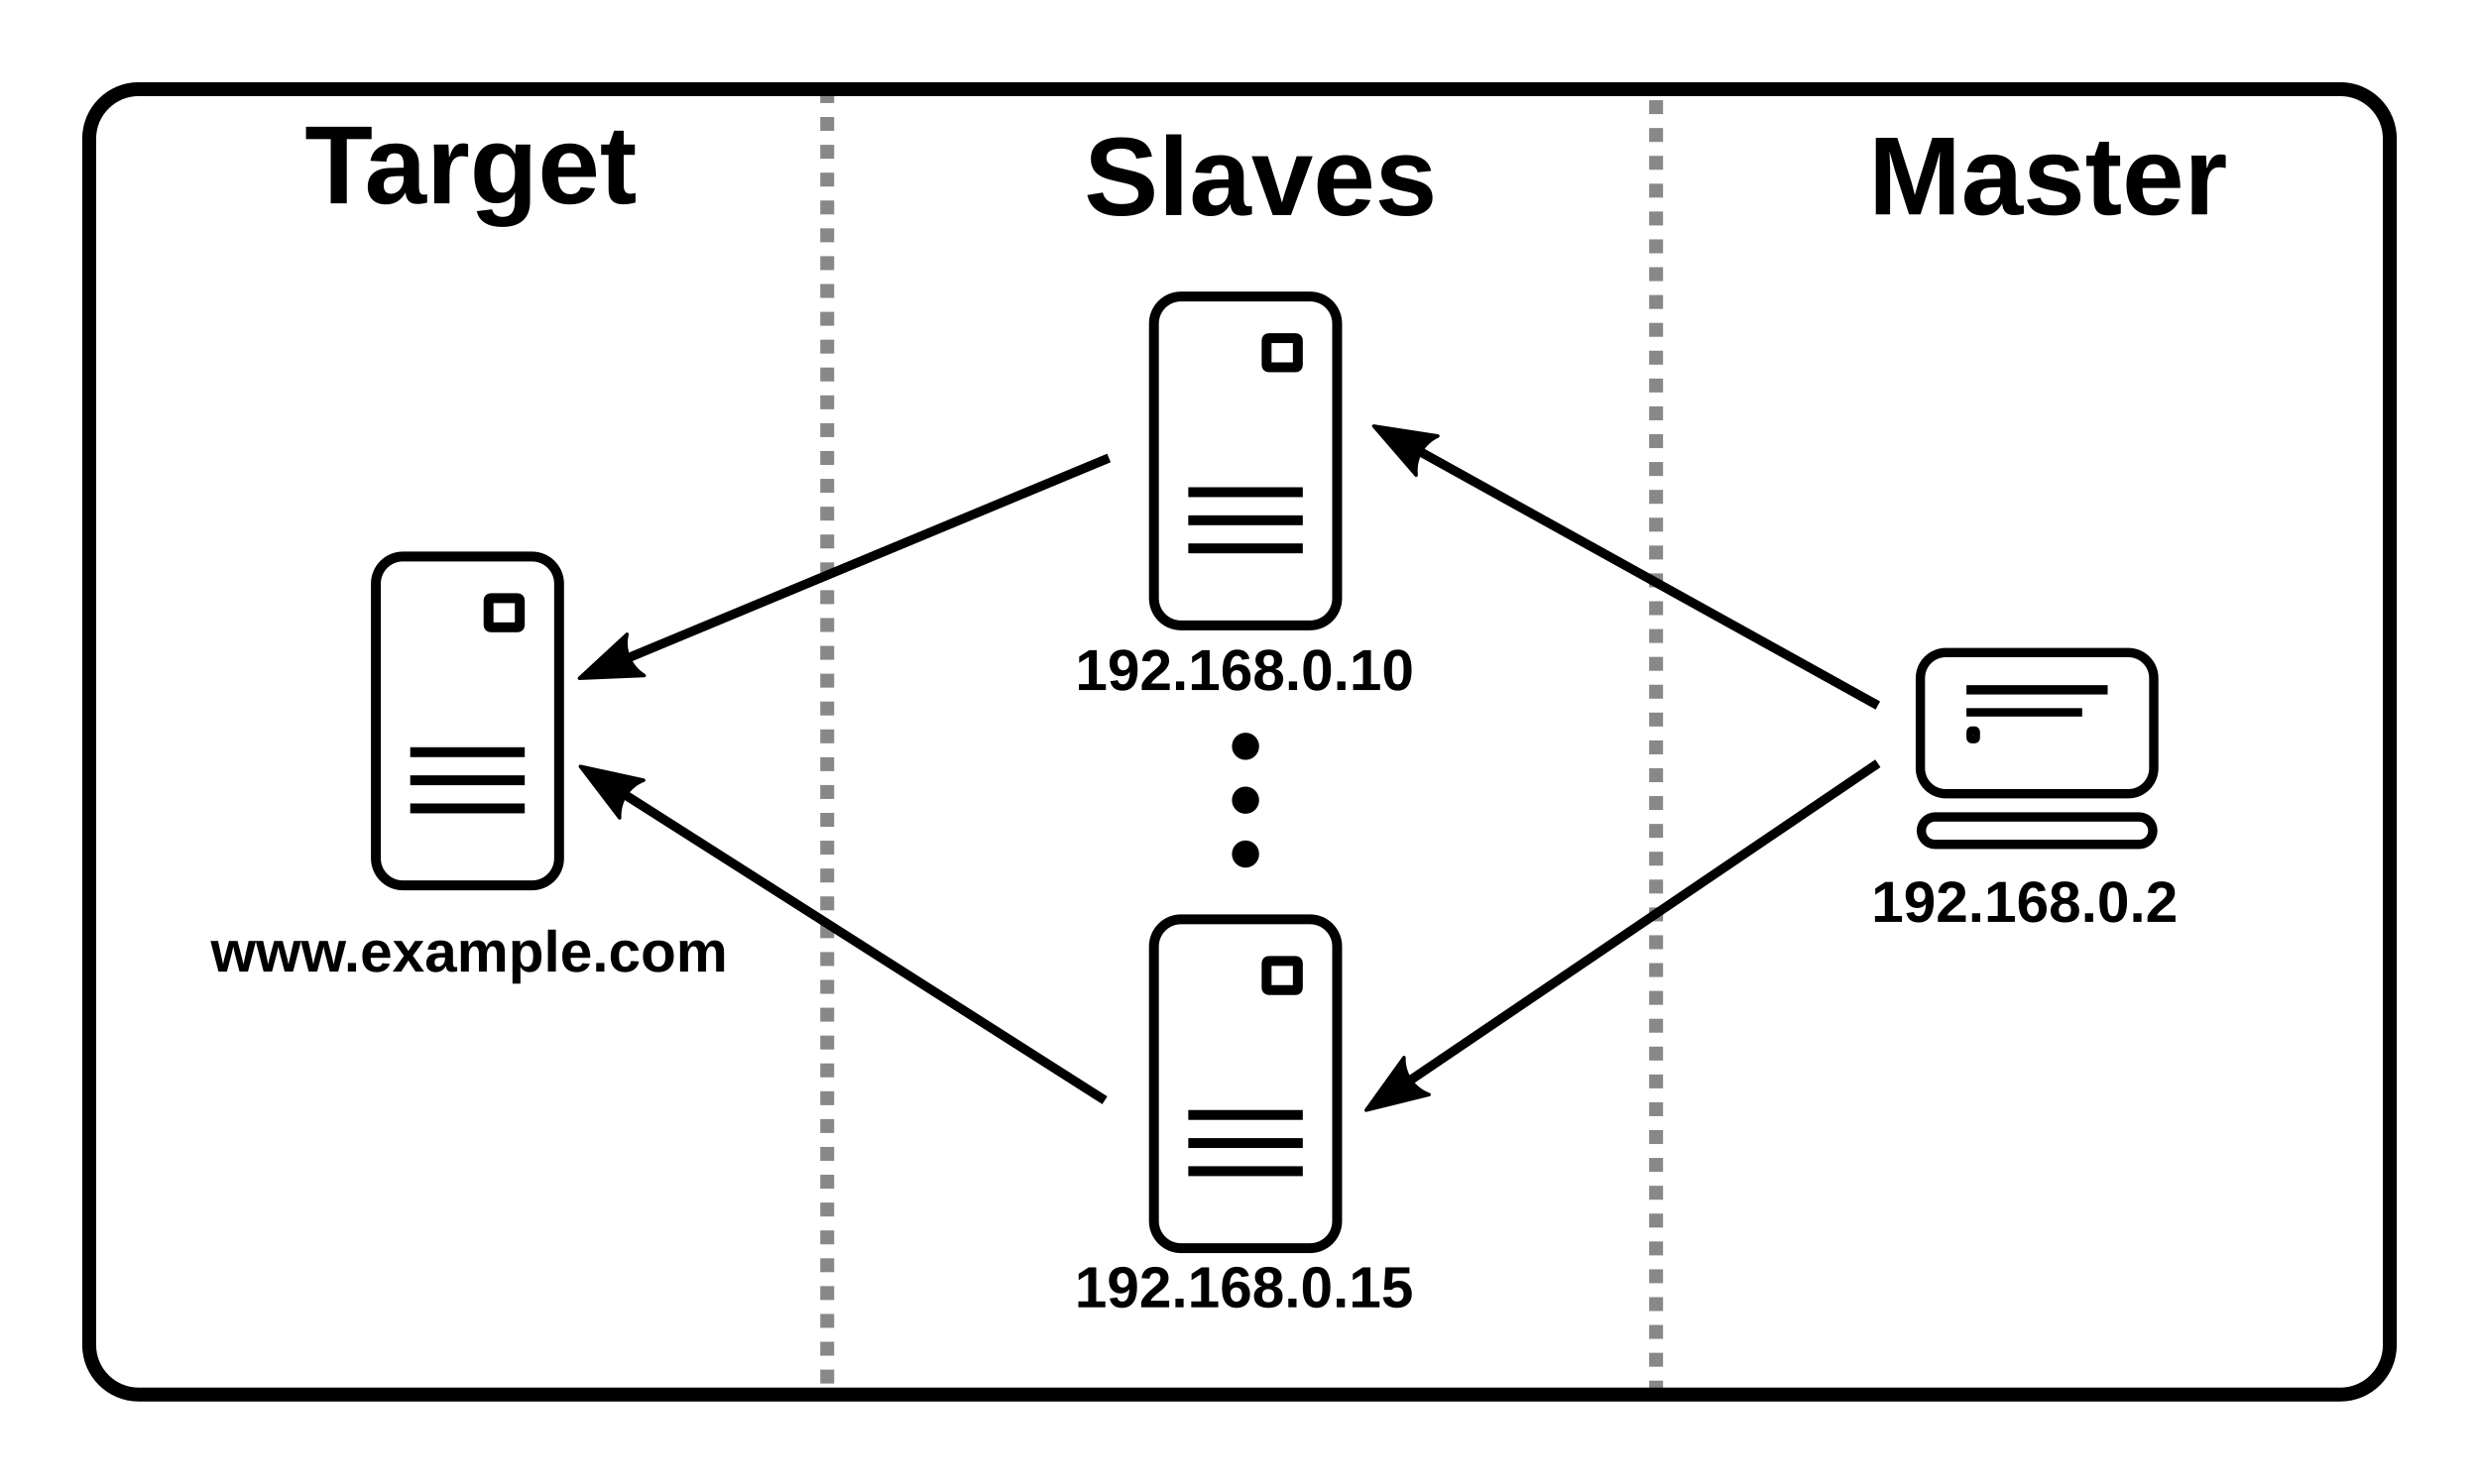
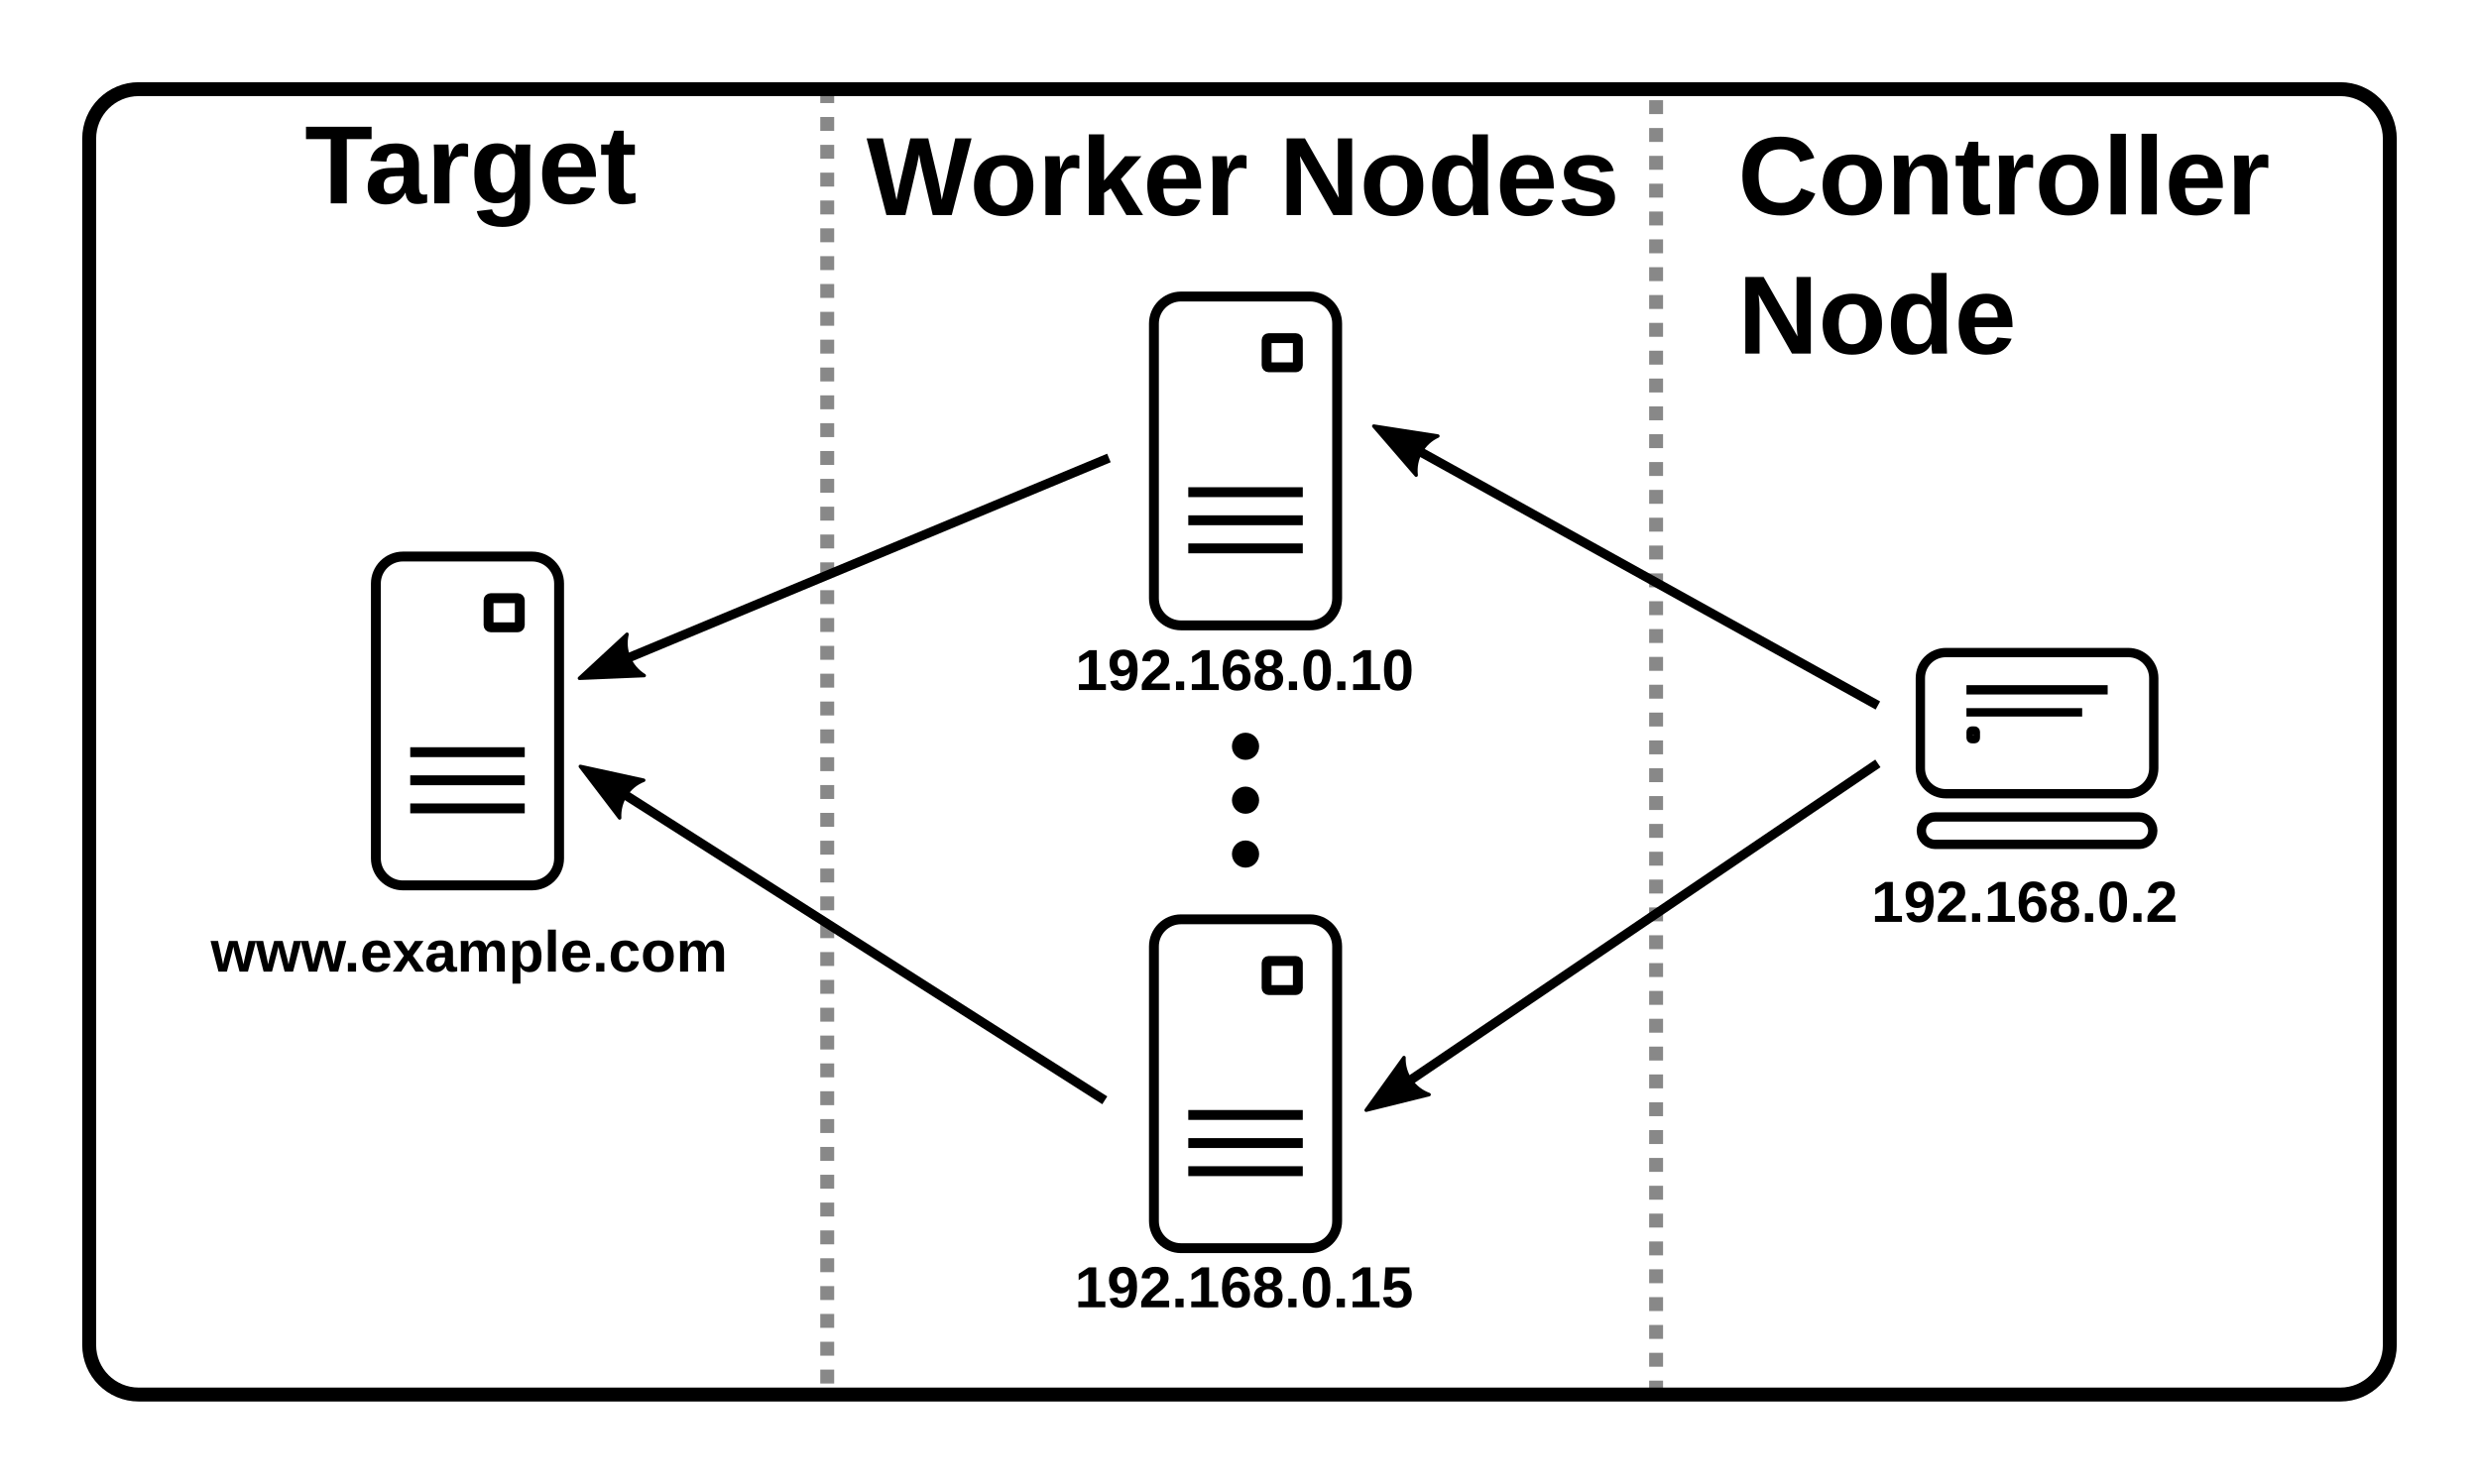
<svg xmlns="http://www.w3.org/2000/svg" width="301.522mm" height="180.515mm" viewBox="0 0 1068.386 639.621" id="svg2" version="1.1">
  <defs id="defs4">
    <marker style="overflow:visible" id="marker4770" refX="0" refY="0" orient="auto">
      <path transform="scale(-0.6,-0.6)" d="M 8.719,4.034 -2.207,0.016 8.719,-4.002 c -1.745,2.372 -1.735,5.617 -6e-7,8.035 z" style="fill:#000000;fill-opacity:1;fill-rule:evenodd;stroke:#000000;stroke-width:0.625;stroke-linejoin:round;stroke-opacity:1" id="path4772" />
    </marker>
    <marker orient="auto" refY="0" refX="0" id="Arrow2Mend" style="overflow:visible">
      <path id="path4457" style="fill:#000000;fill-opacity:1;fill-rule:evenodd;stroke:#000000;stroke-width:0.625;stroke-linejoin:round;stroke-opacity:1" d="M 8.719,4.034 -2.207,0.016 8.719,-4.002 c -1.745,2.372 -1.735,5.617 -6e-7,8.035 z" transform="scale(-0.6,-0.6)" />
    </marker>
    <marker orient="auto" refY="0" refX="0" id="Arrow2Lend" style="overflow:visible">
      <path id="path4451" style="fill:#000000;fill-opacity:1;fill-rule:evenodd;stroke:#000000;stroke-width:0.625;stroke-linejoin:round;stroke-opacity:1" d="M 8.719,4.034 -2.207,0.016 8.719,-4.002 c -1.745,2.372 -1.735,5.617 -6e-7,8.035 z" transform="matrix(-1.1,0,0,-1.1,-1.1,0)" />
    </marker>
    <marker orient="auto" refY="0" refX="0" id="Arrow2Lstart" style="overflow:visible">
      <path id="path4448" style="fill:#000000;fill-opacity:1;fill-rule:evenodd;stroke:#000000;stroke-width:0.625;stroke-linejoin:round;stroke-opacity:1" d="M 8.719,4.034 -2.207,0.016 8.719,-4.002 c -1.745,2.372 -1.735,5.617 -6e-7,8.035 z" transform="matrix(1.1,0,0,1.1,1.1,0)" />
    </marker>
    <marker style="overflow:visible" id="marker4770-5" refX="0" refY="0" orient="auto">
      <path transform="scale(-0.6,-0.6)" d="M 8.719,4.034 -2.207,0.016 8.719,-4.002 c -1.745,2.372 -1.735,5.617 -6e-7,8.035 z" style="fill:#000000;fill-opacity:1;fill-rule:evenodd;stroke:#000000;stroke-width:0.625;stroke-linejoin:round;stroke-opacity:1" id="path4772-9" />
    </marker>
    <marker style="overflow:visible" id="marker4770-2" refX="0" refY="0" orient="auto">
      <path transform="scale(-0.6,-0.6)" d="M 8.719,4.034 -2.207,0.016 8.719,-4.002 c -1.745,2.372 -1.735,5.617 -6e-7,8.035 z" style="fill:#000000;fill-opacity:1;fill-rule:evenodd;stroke:#000000;stroke-width:0.625;stroke-linejoin:round;stroke-opacity:1" id="path4772-8" />
    </marker>
  </defs>
  <g id="layer1" transform="translate(65.2309,-67.07251)">
-     <g id="g7067">
-       <path id="path4239" d="m 291.282,105.506 0,562.754" style="fill:none;fill-rule:evenodd;stroke:#888888;stroke-width:6;stroke-linecap:butt;stroke-linejoin:miter;stroke-miterlimit:4;stroke-dasharray:6, 6;stroke-dashoffset:0;stroke-opacity:1" />
-       <path id="path4243" d="m 648.507,668.26 0,-562.754" style="fill:none;fill-rule:evenodd;stroke:#888888;stroke-width:6;stroke-linecap:butt;stroke-linejoin:miter;stroke-miterlimit:4;stroke-dasharray:6, 6;stroke-dashoffset:0;stroke-opacity:1" />
-       <g transform="matrix(0.7102946,0,0,0.7102946,52.79403,182.2227)" id="g4215">
-         <rect style="opacity:1;fill:none;fill-opacity:1;stroke:#000000;stroke-width:6;stroke-linecap:round;stroke-linejoin:round;stroke-miterlimit:4;stroke-dasharray:none;stroke-opacity:1" id="rect4136" width="111.167" height="199.595" x="61.9" y="175.659" ry="16.422" />
-         <g id="g4170">
-           <g transform="translate(-1.894898,0)" id="g4161">
-             <path style="fill:none;fill-rule:evenodd;stroke:#000000;stroke-width:6;stroke-linecap:butt;stroke-linejoin:miter;stroke-opacity:1" d="m 84.639,294.405 69.479,0" id="path4138" />
-             <path style="fill:none;fill-rule:evenodd;stroke:#000000;stroke-width:6;stroke-linecap:butt;stroke-linejoin:miter;stroke-opacity:1" d="m 84.639,311.459 69.479,0" id="path4138-3" />
-             <path style="fill:none;fill-rule:evenodd;stroke:#000000;stroke-width:6;stroke-linecap:butt;stroke-linejoin:miter;stroke-opacity:1" d="m 84.639,328.513 69.479,0" id="path4138-6" />
-           </g>
-           <rect ry="1.263" y="200.924" x="130.274" height="17.686" width="18.949" id="rect4168" style="opacity:1;fill:none;fill-opacity:1;stroke:#000000;stroke-width:6;stroke-linecap:round;stroke-linejoin:round;stroke-miterlimit:4;stroke-dasharray:none;stroke-opacity:1" />
+     <path style="fill:none;fill-rule:evenodd;stroke:#888888;stroke-width:6;stroke-linecap:butt;stroke-linejoin:miter;stroke-miterlimit:4;stroke-dasharray:6, 6;stroke-dashoffset:0;stroke-opacity:1" d="M 291.282,105.506 V 668.26" id="path4239" />
+     <path style="fill:none;fill-rule:evenodd;stroke:#888888;stroke-width:6;stroke-linecap:butt;stroke-linejoin:miter;stroke-miterlimit:4;stroke-dasharray:6, 6;stroke-dashoffset:0;stroke-opacity:1" d="M 648.507,668.26 V 105.506" id="path4243" />
+     <g id="g4215" transform="matrix(0.7102946,0,0,0.7102946,52.79403,182.2227)">
+       <rect ry="16.422" y="175.659" x="61.9" height="199.595" width="111.167" id="rect4136" style="opacity:1;fill:none;fill-opacity:1;stroke:#000000;stroke-width:6;stroke-linecap:round;stroke-linejoin:round;stroke-miterlimit:4;stroke-dasharray:none;stroke-opacity:1" />
+       <g id="g4170">
+         <g id="g4161" transform="translate(-1.894898)">
+           <path id="path4138" d="M 84.639,294.405 H 154.118" style="fill:none;fill-rule:evenodd;stroke:#000000;stroke-width:6;stroke-linecap:butt;stroke-linejoin:miter;stroke-opacity:1" />
+           <path id="path4138-3" d="M 84.639,311.459 H 154.118" style="fill:none;fill-rule:evenodd;stroke:#000000;stroke-width:6;stroke-linecap:butt;stroke-linejoin:miter;stroke-opacity:1" />
+           <path id="path4138-6" d="M 84.639,328.513 H 154.118" style="fill:none;fill-rule:evenodd;stroke:#000000;stroke-width:6;stroke-linecap:butt;stroke-linejoin:miter;stroke-opacity:1" />
        </g>
+         <rect style="opacity:1;fill:none;fill-opacity:1;stroke:#000000;stroke-width:6;stroke-linecap:round;stroke-linejoin:round;stroke-miterlimit:4;stroke-dasharray:none;stroke-opacity:1" id="rect4168" width="18.949" height="17.686" x="130.274" y="200.924" ry="1.263" />
      </g>
-       <g transform="matrix(0.6691356,0,0,0.6691356,512.1878,225.7809)" id="g4229">
-         <rect style="opacity:1;fill:none;fill-opacity:1;stroke:#000000;stroke-width:6;stroke-linecap:round;stroke-linejoin:round;stroke-miterlimit:4;stroke-dasharray:none;stroke-opacity:1" id="rect4177" width="150.328" height="90.955" x="373.925" y="183.238" ry="16.422" />
-         <rect style="opacity:1;fill:none;fill-opacity:1;stroke:#000000;stroke-width:6;stroke-linecap:round;stroke-linejoin:round;stroke-miterlimit:4;stroke-dasharray:none;stroke-opacity:1" id="rect4179" width="149.065" height="17.686" x="374.557" y="289.142" ry="8.843" />
-         <g id="g4224" transform="translate(9.947954,0)">
-           <path id="path4181" d="m 393.664,207.24 90.955,0" style="fill:none;fill-rule:evenodd;stroke:#000000;stroke-width:6;stroke-linecap:butt;stroke-linejoin:miter;stroke-opacity:1" />
-           <path id="path4181-7" d="m 393.664,221.748 74.532,0" style="fill:none;fill-rule:evenodd;stroke:#000000;stroke-width:5.431;stroke-linecap:butt;stroke-linejoin:miter;stroke-opacity:1" />
-           <rect ry="0.478" y="233.769" x="396.664" height="4.976" width="2.743" id="rect4213" style="opacity:1;fill:none;fill-opacity:1;stroke:#000000;stroke-width:6;stroke-linecap:round;stroke-linejoin:round;stroke-miterlimit:4;stroke-dasharray:none;stroke-opacity:1" />
+     </g>
+     <g id="g4229" transform="matrix(0.6691356,0,0,0.6691356,512.1878,225.7809)">
+       <rect ry="16.422" y="183.238" x="373.925" height="90.955" width="150.328" id="rect4177" style="opacity:1;fill:none;fill-opacity:1;stroke:#000000;stroke-width:6;stroke-linecap:round;stroke-linejoin:round;stroke-miterlimit:4;stroke-dasharray:none;stroke-opacity:1" />
+       <rect ry="8.843" y="289.142" x="374.557" height="17.686" width="149.065" id="rect4179" style="opacity:1;fill:none;fill-opacity:1;stroke:#000000;stroke-width:6;stroke-linecap:round;stroke-linejoin:round;stroke-miterlimit:4;stroke-dasharray:none;stroke-opacity:1" />
+       <g transform="translate(9.947954)" id="g4224">
+         <path style="fill:none;fill-rule:evenodd;stroke:#000000;stroke-width:6;stroke-linecap:butt;stroke-linejoin:miter;stroke-opacity:1" d="m 393.664,207.24 h 90.955" id="path4181" />
+         <path style="fill:none;fill-rule:evenodd;stroke:#000000;stroke-width:5.431;stroke-linecap:butt;stroke-linejoin:miter;stroke-opacity:1" d="m 393.664,221.748 h 74.532" id="path4181-7" />
+         <rect style="opacity:1;fill:none;fill-opacity:1;stroke:#000000;stroke-width:6;stroke-linecap:round;stroke-linejoin:round;stroke-miterlimit:4;stroke-dasharray:none;stroke-opacity:1" id="rect4213" width="2.743" height="4.976" x="396.664" y="233.769" ry="0.478" />
+       </g>
+     </g>
+     <rect style="opacity:1;fill:none;fill-opacity:1;stroke:#000000;stroke-width:6;stroke-linecap:round;stroke-linejoin:round;stroke-miterlimit:4;stroke-dasharray:none;stroke-opacity:1" id="rect4237" width="991.52" height="562.754" x="-26.798" y="105.506" ry="21.348" />
+     <g id="g4215-3" transform="matrix(0.7102946,0,0,0.7102946,388.1153,70.13183)">
+       <rect ry="16.422" y="175.659" x="61.9" height="199.595" width="111.167" id="rect4136-5" style="opacity:1;fill:none;fill-opacity:1;stroke:#000000;stroke-width:6;stroke-linecap:round;stroke-linejoin:round;stroke-miterlimit:4;stroke-dasharray:none;stroke-opacity:1" />
+       <g id="g4170-6">
+         <g id="g4161-2" transform="translate(-1.894898)">
+           <path id="path4138-9" d="M 84.639,294.405 H 154.118" style="fill:none;fill-rule:evenodd;stroke:#000000;stroke-width:6;stroke-linecap:butt;stroke-linejoin:miter;stroke-opacity:1" />
+           <path id="path4138-3-1" d="M 84.639,311.459 H 154.118" style="fill:none;fill-rule:evenodd;stroke:#000000;stroke-width:6;stroke-linecap:butt;stroke-linejoin:miter;stroke-opacity:1" />
+           <path id="path4138-6-2" d="M 84.639,328.513 H 154.118" style="fill:none;fill-rule:evenodd;stroke:#000000;stroke-width:6;stroke-linecap:butt;stroke-linejoin:miter;stroke-opacity:1" />
        </g>
+         <rect style="opacity:1;fill:none;fill-opacity:1;stroke:#000000;stroke-width:6;stroke-linecap:round;stroke-linejoin:round;stroke-miterlimit:4;stroke-dasharray:none;stroke-opacity:1" id="rect4168-7" width="18.949" height="17.686" x="130.274" y="200.924" ry="1.263" />
      </g>
-       <rect ry="21.348" y="105.506" x="-26.798" height="562.754" width="991.52" id="rect4237" style="opacity:1;fill:none;fill-opacity:1;stroke:#000000;stroke-width:6;stroke-linecap:round;stroke-linejoin:round;stroke-miterlimit:4;stroke-dasharray:none;stroke-opacity:1" />
-       <g transform="matrix(0.7102946,0,0,0.7102946,388.1153,70.13183)" id="g4215-3">
-         <rect style="opacity:1;fill:none;fill-opacity:1;stroke:#000000;stroke-width:6;stroke-linecap:round;stroke-linejoin:round;stroke-miterlimit:4;stroke-dasharray:none;stroke-opacity:1" id="rect4136-5" width="111.167" height="199.595" x="61.9" y="175.659" ry="16.422" />
-         <g id="g4170-6">
-           <g transform="translate(-1.894898,0)" id="g4161-2">
-             <path style="fill:none;fill-rule:evenodd;stroke:#000000;stroke-width:6;stroke-linecap:butt;stroke-linejoin:miter;stroke-opacity:1" d="m 84.639,294.405 69.479,0" id="path4138-9" />
-             <path style="fill:none;fill-rule:evenodd;stroke:#000000;stroke-width:6;stroke-linecap:butt;stroke-linejoin:miter;stroke-opacity:1" d="m 84.639,311.459 69.479,0" id="path4138-3-1" />
-             <path style="fill:none;fill-rule:evenodd;stroke:#000000;stroke-width:6;stroke-linecap:butt;stroke-linejoin:miter;stroke-opacity:1" d="m 84.639,328.513 69.479,0" id="path4138-6-2" />
-           </g>
-           <rect ry="1.263" y="200.924" x="130.274" height="17.686" width="18.949" id="rect4168-7" style="opacity:1;fill:none;fill-opacity:1;stroke:#000000;stroke-width:6;stroke-linecap:round;stroke-linejoin:round;stroke-miterlimit:4;stroke-dasharray:none;stroke-opacity:1" />
+     </g>
+     <g id="g4215-3-0" transform="matrix(0.7102946,0,0,0.7102946,388.1153,338.6158)">
+       <rect ry="16.422" y="175.659" x="61.9" height="199.595" width="111.167" id="rect4136-5-9" style="opacity:1;fill:none;fill-opacity:1;stroke:#000000;stroke-width:6;stroke-linecap:round;stroke-linejoin:round;stroke-miterlimit:4;stroke-dasharray:none;stroke-opacity:1" />
+       <g id="g4170-6-3">
+         <g id="g4161-2-6" transform="translate(-1.894898)">
+           <path id="path4138-9-0" d="M 84.639,294.405 H 154.118" style="fill:none;fill-rule:evenodd;stroke:#000000;stroke-width:6;stroke-linecap:butt;stroke-linejoin:miter;stroke-opacity:1" />
+           <path id="path4138-3-1-6" d="M 84.639,311.459 H 154.118" style="fill:none;fill-rule:evenodd;stroke:#000000;stroke-width:6;stroke-linecap:butt;stroke-linejoin:miter;stroke-opacity:1" />
+           <path id="path4138-6-2-2" d="M 84.639,328.513 H 154.118" style="fill:none;fill-rule:evenodd;stroke:#000000;stroke-width:6;stroke-linecap:butt;stroke-linejoin:miter;stroke-opacity:1" />
        </g>
+         <rect style="opacity:1;fill:none;fill-opacity:1;stroke:#000000;stroke-width:6;stroke-linecap:round;stroke-linejoin:round;stroke-miterlimit:4;stroke-dasharray:none;stroke-opacity:1" id="rect4168-7-6" width="18.949" height="17.686" x="130.274" y="200.924" ry="1.263" />
      </g>
-       <g transform="matrix(0.7102946,0,0,0.7102946,388.1153,338.6158)" id="g4215-3-0">
-         <rect style="opacity:1;fill:none;fill-opacity:1;stroke:#000000;stroke-width:6;stroke-linecap:round;stroke-linejoin:round;stroke-miterlimit:4;stroke-dasharray:none;stroke-opacity:1" id="rect4136-5-9" width="111.167" height="199.595" x="61.9" y="175.659" ry="16.422" />
-         <g id="g4170-6-3">
-           <g transform="translate(-1.894898,0)" id="g4161-2-6">
-             <path style="fill:none;fill-rule:evenodd;stroke:#000000;stroke-width:6;stroke-linecap:butt;stroke-linejoin:miter;stroke-opacity:1" d="m 84.639,294.405 69.479,0" id="path4138-9-0" />
-             <path style="fill:none;fill-rule:evenodd;stroke:#000000;stroke-width:6;stroke-linecap:butt;stroke-linejoin:miter;stroke-opacity:1" d="m 84.639,311.459 69.479,0" id="path4138-3-1-6" />
-             <path style="fill:none;fill-rule:evenodd;stroke:#000000;stroke-width:6;stroke-linecap:butt;stroke-linejoin:miter;stroke-opacity:1" d="m 84.639,328.513 69.479,0" id="path4138-6-2-2" />
-           </g>
-           <rect ry="1.263" y="200.924" x="130.274" height="17.686" width="18.949" id="rect4168-7-6" style="opacity:1;fill:none;fill-opacity:1;stroke:#000000;stroke-width:6;stroke-linecap:round;stroke-linejoin:round;stroke-miterlimit:4;stroke-dasharray:none;stroke-opacity:1" />
-         </g>
-       </g>
-       <text id="text4317" y="154.736" x="66.101" style="font-style:normal;font-variant:normal;font-weight:bold;font-stretch:normal;font-size:48px;line-height:125%;font-family:Arial;-inkscape-font-specification:'Sans Bold';letter-spacing:0px;word-spacing:0px;fill:#000000;fill-opacity:1;stroke:none;stroke-width:1px;stroke-linecap:butt;stroke-linejoin:miter;stroke-opacity:1" xml:space="preserve">
-         <tspan y="154.736" x="66.101" id="tspan4319">Target</tspan>
-       </text>
-       <text id="text4321" y="159.775" x="401.967" style="font-style:normal;font-variant:normal;font-weight:bold;font-stretch:normal;font-size:48px;line-height:125%;font-family:Arial;-inkscape-font-specification:'Sans Bold';letter-spacing:0px;word-spacing:0px;fill:#000000;fill-opacity:1;stroke:none;stroke-width:1px;stroke-linecap:butt;stroke-linejoin:miter;stroke-opacity:1" xml:space="preserve">
-         <tspan y="159.775" x="401.967" id="tspan4323">Slaves</tspan>
-       </text>
-       <text id="text4325" y="159.506" x="739.991" style="font-style:normal;font-variant:normal;font-weight:bold;font-stretch:normal;font-size:48px;line-height:125%;font-family:Arial;-inkscape-font-specification:'Sans Bold';letter-spacing:0px;word-spacing:0px;fill:#000000;fill-opacity:1;stroke:none;stroke-width:1px;stroke-linecap:butt;stroke-linejoin:miter;stroke-opacity:1" xml:space="preserve">
-         <tspan y="159.506" x="739.991" id="tspan4327">Master</tspan>
-       </text>
-       <rect ry="5.36" y="406.669" x="466.204" height="10.719" width="10.719" id="rect4337" style="opacity:1;fill:#000000;fill-opacity:1;stroke:#000000;stroke-width:1;stroke-linecap:round;stroke-linejoin:round;stroke-miterlimit:4;stroke-dasharray:none;stroke-dashoffset:0;stroke-opacity:1" />
-       <rect ry="5.36" y="383.444" x="466.204" height="10.719" width="10.719" id="rect4337-1" style="opacity:1;fill:#000000;fill-opacity:1;stroke:#000000;stroke-width:1;stroke-linecap:round;stroke-linejoin:round;stroke-miterlimit:4;stroke-dasharray:none;stroke-dashoffset:0;stroke-opacity:1" />
-       <rect ry="5.36" y="429.894" x="466.204" height="10.719" width="10.719" id="rect4337-8" style="opacity:1;fill:#000000;fill-opacity:1;stroke:#000000;stroke-width:1;stroke-linecap:round;stroke-linejoin:round;stroke-miterlimit:4;stroke-dasharray:none;stroke-dashoffset:0;stroke-opacity:1" />
-       <text id="text4365" y="364.551" x="398.174" style="font-style:normal;font-variant:normal;font-weight:bold;font-stretch:normal;font-size:48px;line-height:125%;font-family:Arial;-inkscape-font-specification:'Sans Bold';letter-spacing:0px;word-spacing:0px;fill:#000000;fill-opacity:1;stroke:none;stroke-width:1px;stroke-linecap:butt;stroke-linejoin:miter;stroke-opacity:1" xml:space="preserve">
-         <tspan style="font-size:25px" y="364.551" x="398.174" id="tspan4367">192.168.0.10</tspan>
-       </text>
-       <text id="text4365-7" y="630.636" x="397.936" style="font-style:normal;font-variant:normal;font-weight:bold;font-stretch:normal;font-size:48px;line-height:125%;font-family:Arial;-inkscape-font-specification:'Sans Bold';letter-spacing:0px;word-spacing:0px;fill:#000000;fill-opacity:1;stroke:none;stroke-width:1px;stroke-linecap:butt;stroke-linejoin:miter;stroke-opacity:1" xml:space="preserve">
-         <tspan style="font-size:25px" y="630.636" x="397.936" id="tspan4367-9">192.168.0.15</tspan>
-       </text>
-       <text id="text4365-2" y="464.49" x="741.265" style="font-style:normal;font-variant:normal;font-weight:bold;font-stretch:normal;font-size:48px;line-height:125%;font-family:Arial;-inkscape-font-specification:'Sans Bold';letter-spacing:0px;word-spacing:0px;fill:#000000;fill-opacity:1;stroke:none;stroke-width:1px;stroke-linecap:butt;stroke-linejoin:miter;stroke-opacity:1" xml:space="preserve">
-         <tspan style="font-size:25px" y="464.49" x="741.265" id="tspan4367-0">192.168.0.2</tspan>
-       </text>
-       <text id="text4365-23" y="485.928" x="25.591" style="font-style:normal;font-variant:normal;font-weight:bold;font-stretch:normal;font-size:48px;line-height:125%;font-family:Arial;-inkscape-font-specification:'Sans Bold';letter-spacing:0px;word-spacing:0px;fill:#000000;fill-opacity:1;stroke:none;stroke-width:1px;stroke-linecap:butt;stroke-linejoin:miter;stroke-opacity:1" xml:space="preserve">
-         <tspan style="font-size:25px" y="485.928" x="25.591" id="tspan4367-7">www.example.com</tspan>
-       </text>
-       <path id="path4418" d="M 412.687,264.506 189.371,357.405" style="fill:none;fill-rule:evenodd;stroke:#000000;stroke-width:4;stroke-linecap:butt;stroke-linejoin:miter;stroke-miterlimit:4;stroke-dasharray:none;stroke-opacity:1;marker-end:url(#marker4770)" />
-       <path id="path4420" d="M 410.9,541.417 189.371,400.282" style="fill:none;fill-rule:evenodd;stroke:#000000;stroke-width:4;stroke-linecap:butt;stroke-linejoin:miter;stroke-miterlimit:4;stroke-dasharray:none;stroke-opacity:1;marker-end:url(#Arrow2Mend)" />
-       <path id="path4418-2" d="M 744.086,371.211 531.49,253.3" style="fill:none;fill-rule:evenodd;stroke:#000000;stroke-width:4;stroke-linecap:butt;stroke-linejoin:miter;stroke-miterlimit:4;stroke-dasharray:none;stroke-opacity:1;marker-end:url(#marker4770-5)" />
-       <path id="path4418-9" d="M 744.086,396.179 527.917,542.674" style="fill:none;fill-rule:evenodd;stroke:#000000;stroke-width:4;stroke-linecap:butt;stroke-linejoin:miter;stroke-miterlimit:4;stroke-dasharray:none;stroke-opacity:1;marker-end:url(#marker4770-2)" />
    </g>
+     <text xml:space="preserve" style="font-style:normal;font-variant:normal;font-weight:bold;font-stretch:normal;line-height:0%;font-family:Arial;-inkscape-font-specification:'Sans Bold';letter-spacing:0px;word-spacing:0px;fill:#000000;fill-opacity:1;stroke:none;stroke-width:1px;stroke-linecap:butt;stroke-linejoin:miter;stroke-opacity:1" x="66.101" y="154.736" id="text4317">
+       <tspan style="font-size:48px;line-height:1.25" id="tspan4319" x="66.101" y="154.736">Target</tspan>
+     </text>
+     <text xml:space="preserve" style="font-style:normal;font-variant:normal;font-weight:bold;font-stretch:normal;line-height:0%;font-family:Arial;-inkscape-font-specification:'Sans Bold';letter-spacing:0px;word-spacing:0px;fill:#000000;fill-opacity:1;stroke:none;stroke-width:1px;stroke-linecap:butt;stroke-linejoin:miter;stroke-opacity:1" x="308.217" y="159.775" id="text4321">
+       <tspan style="font-size:48px;line-height:1.25" id="tspan4323" x="308.217" y="159.775">Worker Nodes</tspan>
+     </text>
+     <text xml:space="preserve" style="font-style:normal;font-variant:normal;font-weight:bold;font-stretch:normal;line-height:0%;font-family:Arial;-inkscape-font-specification:'Sans Bold';letter-spacing:0px;word-spacing:0px;fill:#000000;fill-opacity:1;stroke:none;stroke-width:1px;stroke-linecap:butt;stroke-linejoin:miter;stroke-opacity:1" x="683.741" y="159.506" id="text4325">
+       <tspan style="font-size:48px;line-height:1.25" id="tspan4327" x="683.741" y="159.506">Controller</tspan>
+       <tspan style="font-size:48px;line-height:1.25" x="683.741" y="219.506" id="tspan1022">Node</tspan>
+     </text>
+     <rect style="opacity:1;fill:#000000;fill-opacity:1;stroke:#000000;stroke-width:1;stroke-linecap:round;stroke-linejoin:round;stroke-miterlimit:4;stroke-dasharray:none;stroke-dashoffset:0;stroke-opacity:1" id="rect4337" width="10.719" height="10.719" x="466.204" y="406.669" ry="5.36" />
+     <rect style="opacity:1;fill:#000000;fill-opacity:1;stroke:#000000;stroke-width:1;stroke-linecap:round;stroke-linejoin:round;stroke-miterlimit:4;stroke-dasharray:none;stroke-dashoffset:0;stroke-opacity:1" id="rect4337-1" width="10.719" height="10.719" x="466.204" y="383.444" ry="5.36" />
+     <rect style="opacity:1;fill:#000000;fill-opacity:1;stroke:#000000;stroke-width:1;stroke-linecap:round;stroke-linejoin:round;stroke-miterlimit:4;stroke-dasharray:none;stroke-dashoffset:0;stroke-opacity:1" id="rect4337-8" width="10.719" height="10.719" x="466.204" y="429.894" ry="5.36" />
+     <text xml:space="preserve" style="font-style:normal;font-variant:normal;font-weight:bold;font-stretch:normal;line-height:0%;font-family:Arial;-inkscape-font-specification:'Sans Bold';letter-spacing:0px;word-spacing:0px;fill:#000000;fill-opacity:1;stroke:none;stroke-width:1px;stroke-linecap:butt;stroke-linejoin:miter;stroke-opacity:1" x="398.174" y="364.551" id="text4365">
+       <tspan id="tspan4367" x="398.174" y="364.551" style="font-size:25px;line-height:1.25">192.168.0.10</tspan>
+     </text>
+     <text xml:space="preserve" style="font-style:normal;font-variant:normal;font-weight:bold;font-stretch:normal;line-height:0%;font-family:Arial;-inkscape-font-specification:'Sans Bold';letter-spacing:0px;word-spacing:0px;fill:#000000;fill-opacity:1;stroke:none;stroke-width:1px;stroke-linecap:butt;stroke-linejoin:miter;stroke-opacity:1" x="397.936" y="630.636" id="text4365-7">
+       <tspan id="tspan4367-9" x="397.936" y="630.636" style="font-size:25px;line-height:1.25">192.168.0.15</tspan>
+     </text>
+     <text xml:space="preserve" style="font-style:normal;font-variant:normal;font-weight:bold;font-stretch:normal;line-height:0%;font-family:Arial;-inkscape-font-specification:'Sans Bold';letter-spacing:0px;word-spacing:0px;fill:#000000;fill-opacity:1;stroke:none;stroke-width:1px;stroke-linecap:butt;stroke-linejoin:miter;stroke-opacity:1" x="741.265" y="464.49" id="text4365-2">
+       <tspan id="tspan4367-0" x="741.265" y="464.49" style="font-size:25px;line-height:1.25">192.168.0.2</tspan>
+     </text>
+     <text xml:space="preserve" style="font-style:normal;font-variant:normal;font-weight:bold;font-stretch:normal;line-height:0%;font-family:Arial;-inkscape-font-specification:'Sans Bold';letter-spacing:0px;word-spacing:0px;fill:#000000;fill-opacity:1;stroke:none;stroke-width:1px;stroke-linecap:butt;stroke-linejoin:miter;stroke-opacity:1" x="25.591" y="485.928" id="text4365-23">
+       <tspan id="tspan4367-7" x="25.591" y="485.928" style="font-size:25px;line-height:1.25">www.example.com</tspan>
+     </text>
+     <path style="fill:none;fill-rule:evenodd;stroke:#000000;stroke-width:4;stroke-linecap:butt;stroke-linejoin:miter;stroke-miterlimit:4;stroke-dasharray:none;stroke-opacity:1;marker-end:url(#marker4770)" d="M 412.687,264.506 189.371,357.405" id="path4418" />
+     <path style="fill:none;fill-rule:evenodd;stroke:#000000;stroke-width:4;stroke-linecap:butt;stroke-linejoin:miter;stroke-miterlimit:4;stroke-dasharray:none;stroke-opacity:1;marker-end:url(#Arrow2Mend)" d="M 410.9,541.417 189.371,400.282" id="path4420" />
+     <path style="fill:none;fill-rule:evenodd;stroke:#000000;stroke-width:4;stroke-linecap:butt;stroke-linejoin:miter;stroke-miterlimit:4;stroke-dasharray:none;stroke-opacity:1;marker-end:url(#marker4770-5)" d="M 744.086,371.211 531.49,253.3" id="path4418-2" />
+     <path style="fill:none;fill-rule:evenodd;stroke:#000000;stroke-width:4;stroke-linecap:butt;stroke-linejoin:miter;stroke-miterlimit:4;stroke-dasharray:none;stroke-opacity:1;marker-end:url(#marker4770-2)" d="M 744.086,396.179 527.917,542.674" id="path4418-9" />
  </g>
</svg>
